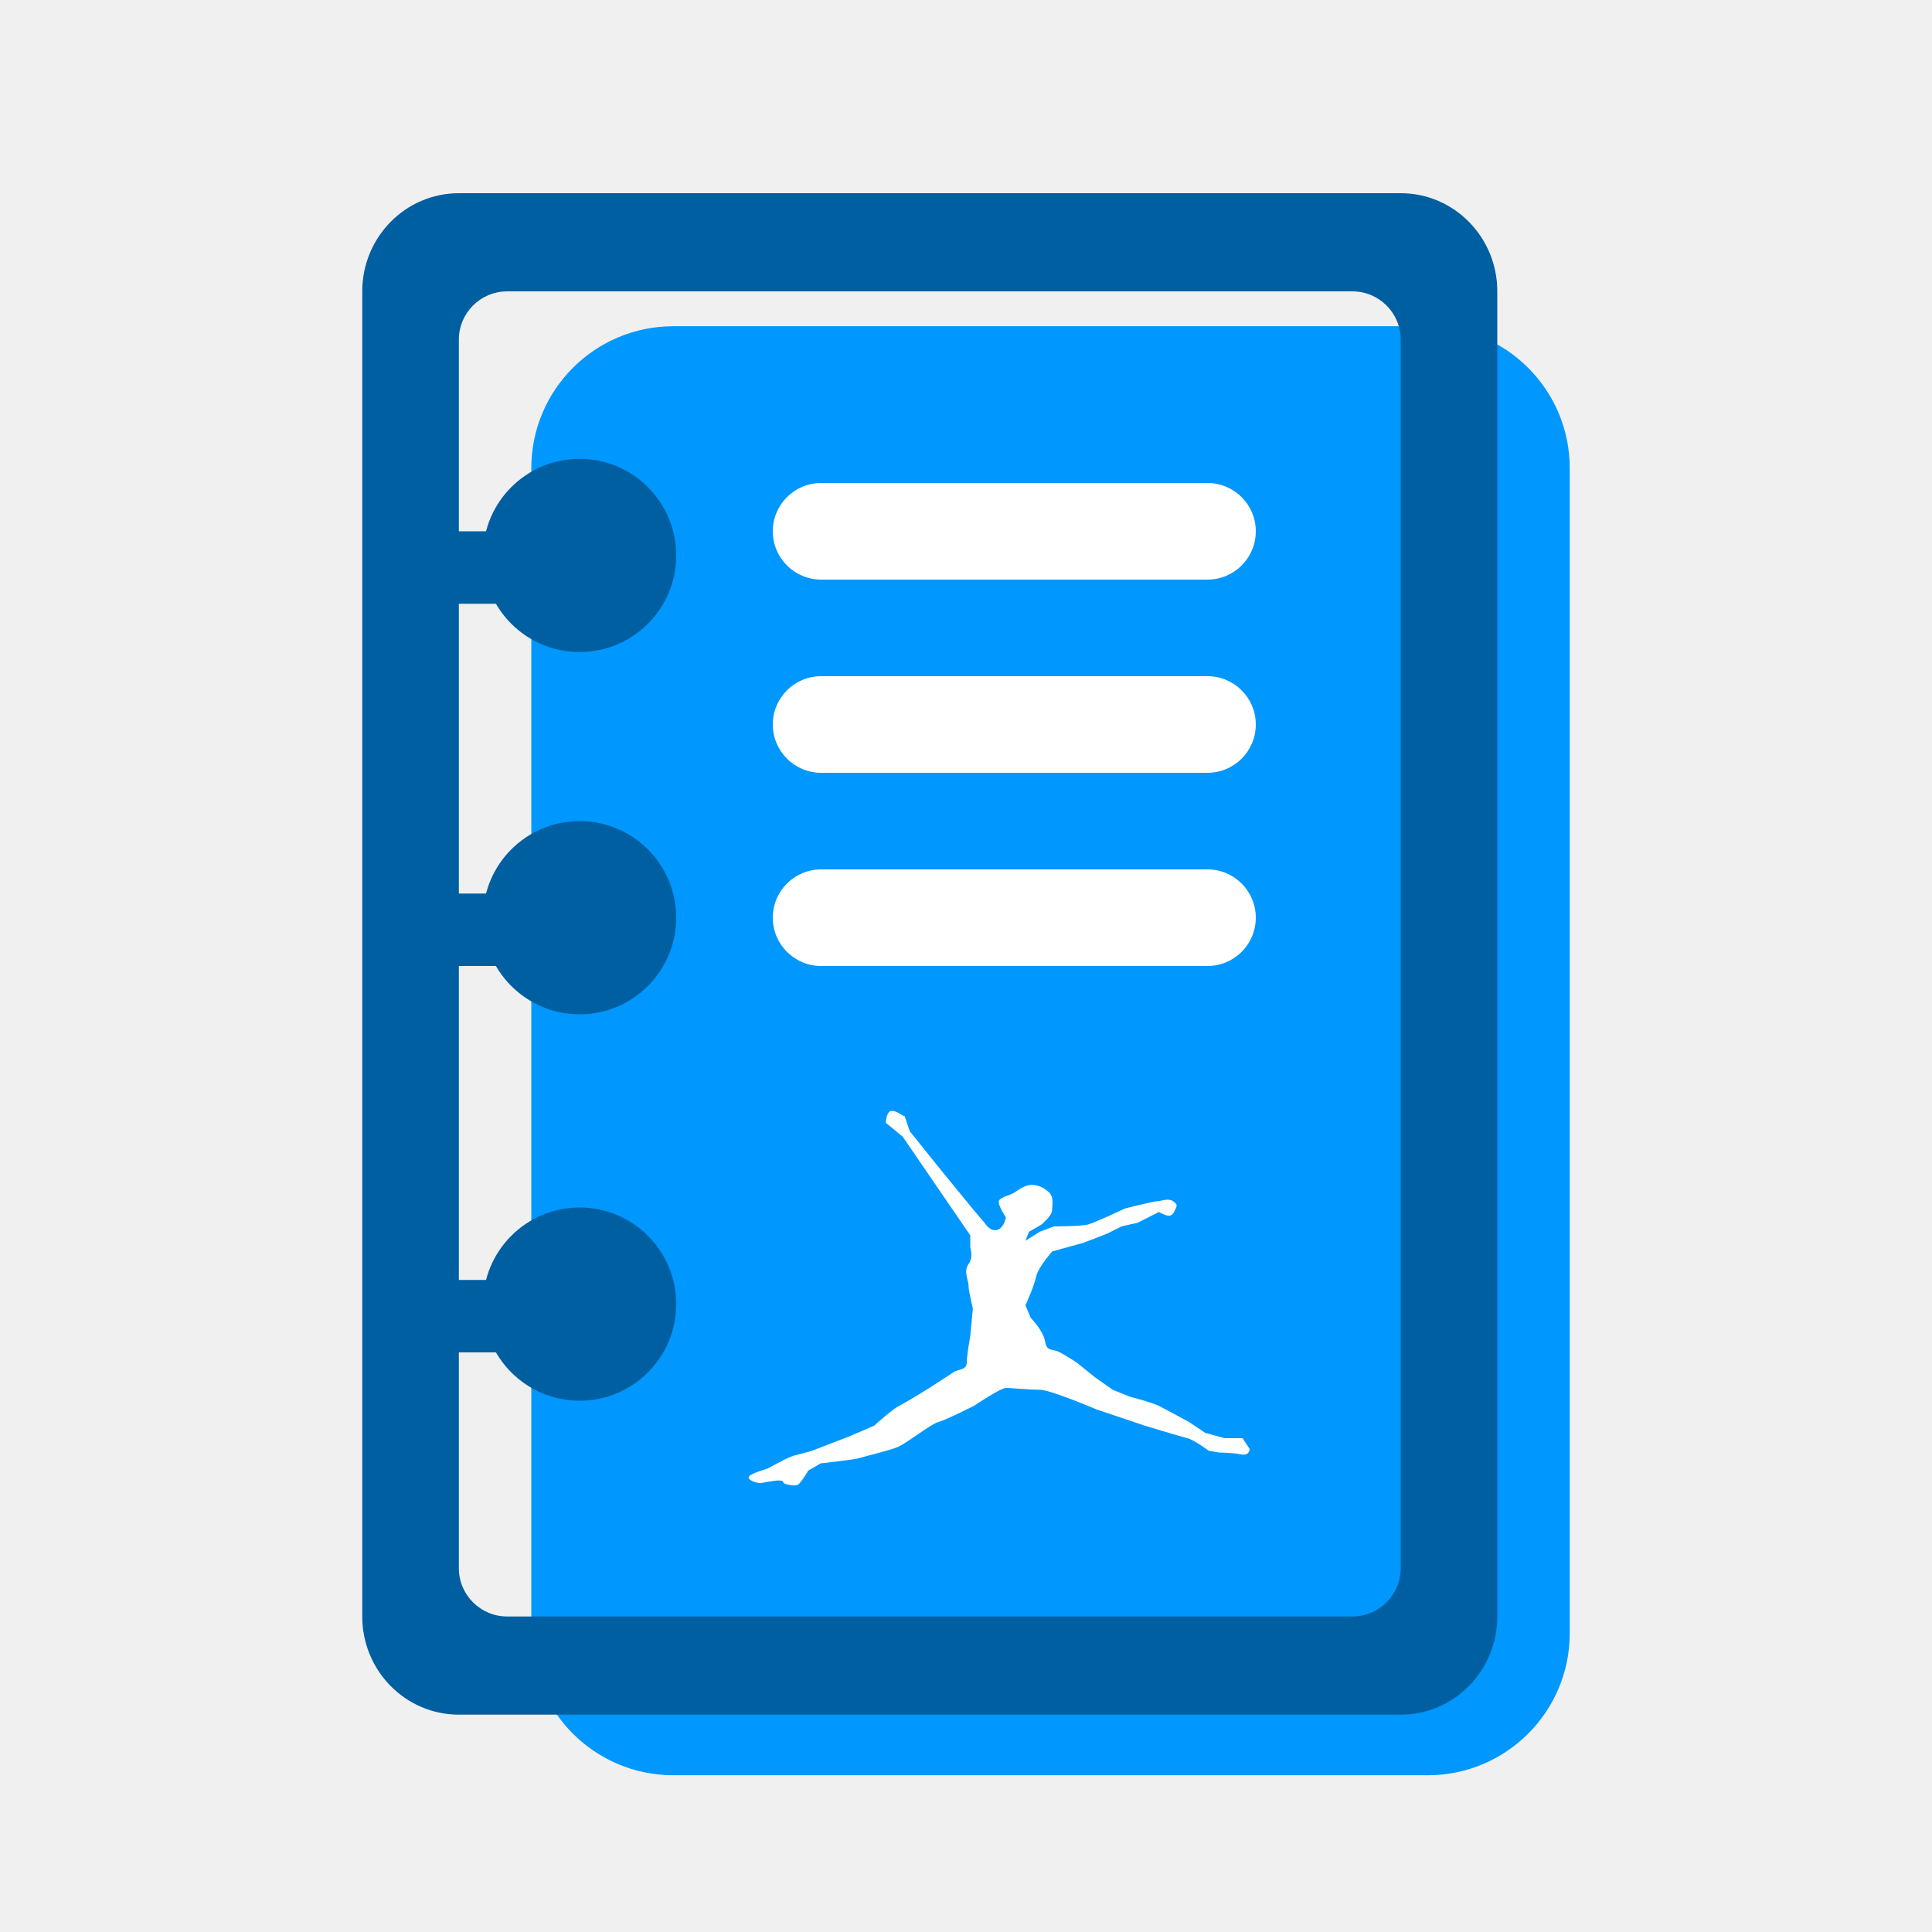
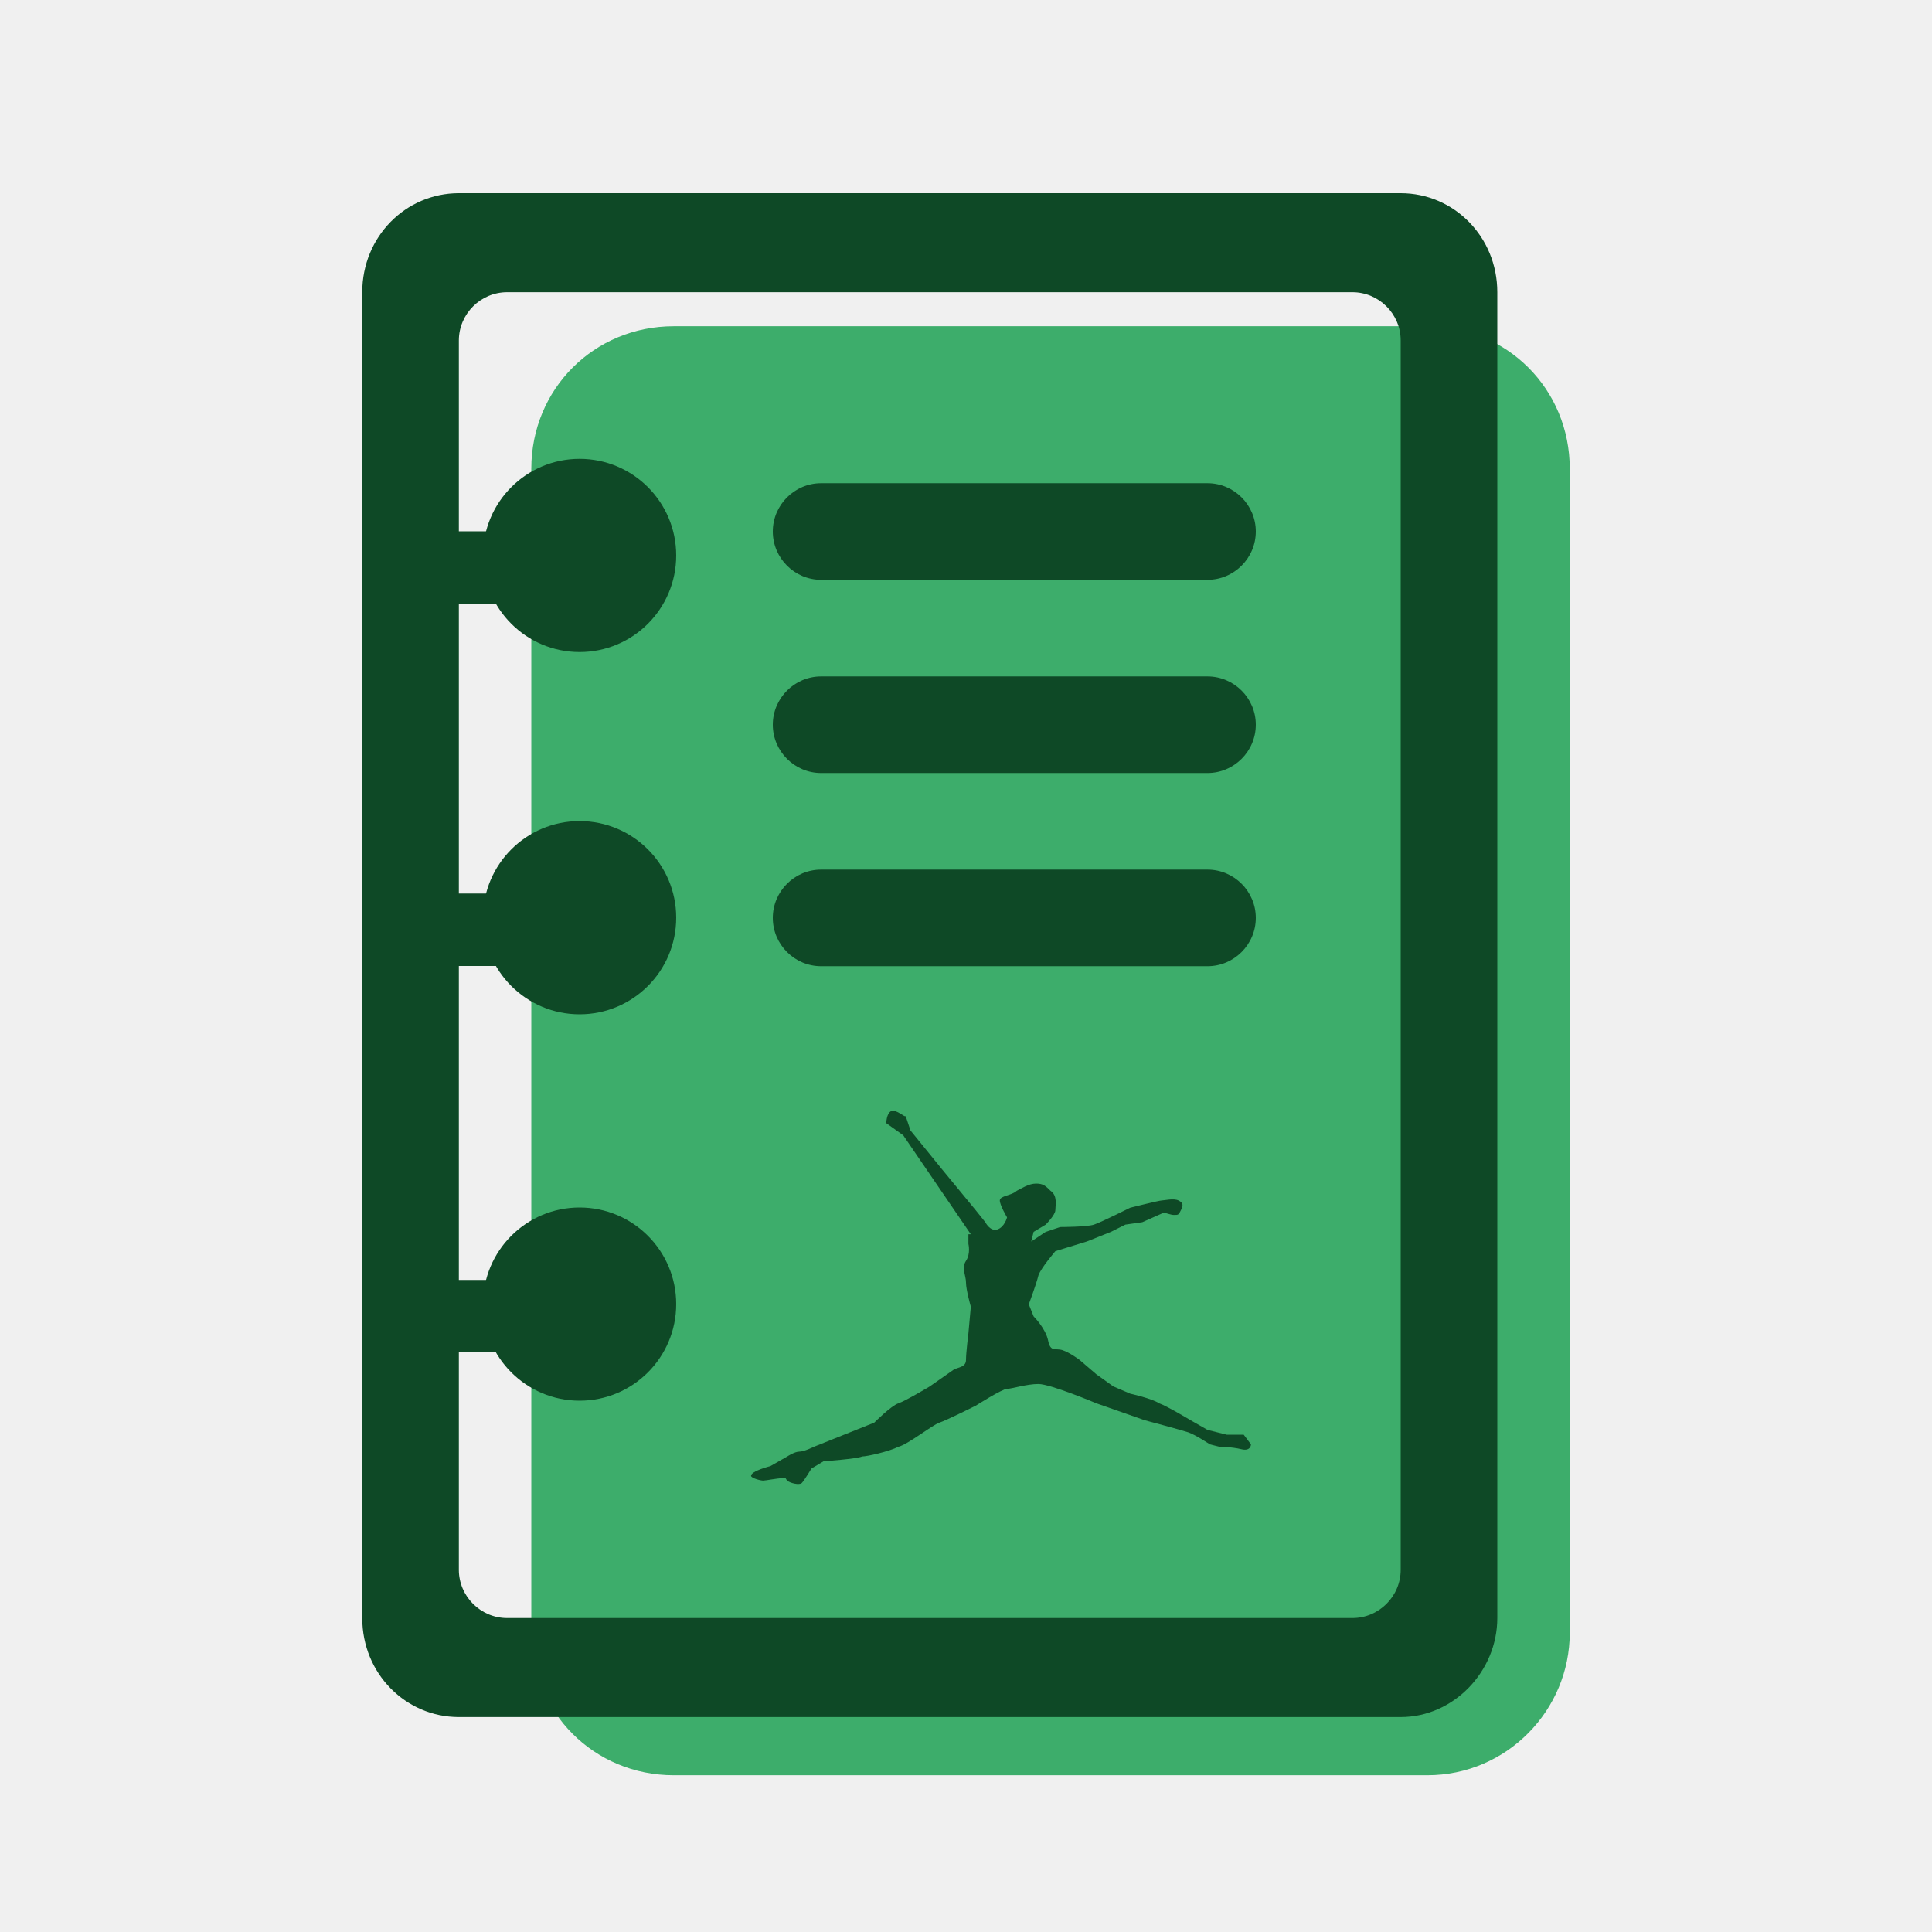
- <svg xmlns="http://www.w3.org/2000/svg" width="80" height="80" viewBox="0 0 80 80">
-   <g fill="none" fill-rule="evenodd">
+ <svg xmlns="http://www.w3.org/2000/svg" version="1.1" id="레이어_1" x="0px" y="0px" viewBox="0 0 80 80" style="enable-background:new 0 0 80 80;" xml:space="preserve">
+   <style type="text/css">
+ 	.st0{fill-rule:evenodd;clip-rule:evenodd;fill:#3DAD6B;}
+ 	.st1{fill-rule:evenodd;clip-rule:evenodd;fill:#0E4926;}
+ 	.st2{fill:#0E4926;}
+ </style>
+   <g>
    <g transform="translate(15 8)">
      <g transform="translate(7 5.509)">
-         <rect width="43" height="60" fill="#0097FF" rx="5.88" />
-         <path fill="#FFF" d="M18.177 37.645l-2.8-4.089-.697-.572s.01-.44.211-.488c.22-.053.63.31.564.195l.217.642 1.253 1.561 1.4 1.71.442.52s.221.372.516.297c.294-.074.368-.52.368-.52s-.33-.498-.294-.669c.036-.17.474-.238.663-.371.188-.134.49-.336.762-.305.272.03.422.116.604.262.282.225.18.563.18.786 0 .223-.441.594-.441.594l-.516.298-.147.371.59-.371.589-.223s1.105 0 1.4-.075c.294-.074 1.547-.669 1.547-.669s1.179-.297 1.326-.297c.148 0 .457-.146.663 0 .207.147.153.201.074.372-.079.17-.148.244-.295.223-.146-.022-.368-.149-.368-.149l-.884.446-.664.149-.589.297-.958.372-1.326.371s-.59.67-.663 1.041c-.074.372-.442 1.19-.442 1.19l.22.52s.516.52.59.966c.074.446.295.298.59.446.294.149.736.446.736.446l.737.595.737.52.737.297s.884.223 1.179.372c.295.148 1.252.669 1.252.669l.663.446.81.223h.738l.294.446s0 .297-.368.223c-.368-.074-.884-.074-.884-.074l-.442-.074s-.59-.447-.884-.521c-.295-.075-1.768-.52-1.768-.52l-1.99-.67s-1.916-.817-2.358-.817c-.442 0-1.179-.074-1.4-.074-.221 0-1.326.743-1.326.743s-1.18.595-1.474.669c-.294.075-1.326.892-1.694 1.04-.369.15-1.327.372-1.548.447-.22.074-1.62.222-1.62.222l-.517.298s-.315.532-.442.595c-.127.062-.506-.018-.567-.07-.06-.054-.003-.112-.224-.112s-.667.104-.756.107c-.089.004-.464-.079-.483-.228-.018-.15.753-.36.753-.36l.702-.371s.315-.16.517-.204c.216-.047.648-.174.648-.174l1.547-.596 1.032-.445s.736-.67 1.03-.818c.296-.148 1.254-.743 1.254-.743l1.031-.67c.156-.1.516-.074.516-.37 0-.298.147-1.116.147-1.116l.108-1.131s-.181-.727-.181-.95c0-.223-.216-.597 0-.892.216-.296.073-.67.073-.67v-.52z" />
-         <rect width="20" height="4" x="10" y="6.491" fill="#FFF" rx="2" />
-         <rect width="20" height="4" x="10" y="14.491" fill="#FFF" rx="2" />
-         <rect width="20" height="4" x="10" y="22.491" fill="#FFF" rx="2" />
+         <path class="st0" d="M5.9,0h31.2C40.4,0,43,2.6,43,5.9v48.2c0,3.2-2.6,5.9-5.9,5.9H5.9C2.6,60,0,57.4,0,54.1V5.9     C0,2.6,2.6,0,5.9,0z" />
+         <path class="st1" d="M18.2,37.6l-2.8-4.1L14.7,33c0,0,0-0.4,0.2-0.5c0.2-0.1,0.6,0.3,0.6,0.2l0.2,0.6l1.3,1.6l1.4,1.7l0.4,0.5     c0,0,0.2,0.4,0.5,0.3c0.3-0.1,0.4-0.5,0.4-0.5s-0.3-0.5-0.3-0.7c0-0.2,0.5-0.2,0.7-0.4c0.2-0.1,0.5-0.3,0.8-0.3     c0.3,0,0.4,0.1,0.6,0.3c0.3,0.2,0.2,0.6,0.2,0.8s-0.4,0.6-0.4,0.6l-0.5,0.3l-0.1,0.4l0.6-0.4l0.6-0.2c0,0,1.1,0,1.4-0.1     c0.3-0.1,1.5-0.7,1.5-0.7s1.2-0.3,1.3-0.3c0.1,0,0.5-0.1,0.7,0c0.2,0.1,0.2,0.2,0.1,0.4c-0.1,0.2-0.1,0.2-0.3,0.2     c-0.1,0-0.4-0.1-0.4-0.1l-0.9,0.4l-0.7,0.1l-0.6,0.3l-1,0.4l-1.3,0.4c0,0-0.6,0.7-0.7,1c-0.1,0.4-0.4,1.2-0.4,1.2l0.2,0.5     c0,0,0.5,0.5,0.6,1s0.3,0.3,0.6,0.4c0.3,0.1,0.7,0.4,0.7,0.4l0.7,0.6l0.7,0.5l0.7,0.3c0,0,0.9,0.2,1.2,0.4     c0.3,0.1,1.3,0.7,1.3,0.7l0.7,0.4l0.8,0.2h0.7l0.3,0.4c0,0,0,0.3-0.4,0.2s-0.9-0.1-0.9-0.1l-0.4-0.1c0,0-0.6-0.4-0.9-0.5     c-0.3-0.1-1.8-0.5-1.8-0.5l-2-0.7c0,0-1.9-0.8-2.4-0.8S19.9,44,19.7,44c-0.2,0-1.3,0.7-1.3,0.7s-1.2,0.6-1.5,0.7     c-0.3,0.1-1.3,0.9-1.7,1c-0.4,0.2-1.3,0.4-1.5,0.4c-0.2,0.1-1.6,0.2-1.6,0.2l-0.5,0.3c0,0-0.3,0.5-0.4,0.6     c-0.1,0.1-0.5,0-0.6-0.1c-0.1-0.1,0-0.1-0.2-0.1s-0.7,0.1-0.8,0.1c-0.1,0-0.5-0.1-0.5-0.2c0-0.2,0.8-0.4,0.8-0.4l0.7-0.4     c0,0,0.3-0.2,0.5-0.2c0.2,0,0.6-0.2,0.6-0.2l1.5-0.6l1-0.4c0,0,0.7-0.7,1-0.8c0.3-0.1,1.3-0.7,1.3-0.7l1-0.7     c0.2-0.1,0.5-0.1,0.5-0.4c0-0.3,0.1-1.1,0.1-1.1l0.1-1.1c0,0-0.2-0.7-0.2-1s-0.2-0.6,0-0.9c0.2-0.3,0.1-0.7,0.1-0.7V37.6     L18.2,37.6z" />
+         <path class="st1" d="M12,6.5h16c1.1,0,2,0.9,2,2l0,0c0,1.1-0.9,2-2,2H12c-1.1,0-2-0.9-2-2l0,0C10,7.4,10.9,6.5,12,6.5z" />
+         <path class="st1" d="M12,14.5h16c1.1,0,2,0.9,2,2l0,0c0,1.1-0.9,2-2,2H12c-1.1,0-2-0.9-2-2l0,0C10,15.4,10.9,14.5,12,14.5z" />
+         <path class="st1" d="M12,22.5h16c1.1,0,2,0.9,2,2l0,0c0,1.1-0.9,2-2,2H12c-1.1,0-2-0.9-2-2l0,0C10,23.4,10.9,22.5,12,22.5z" />
      </g>
-       <path fill="#005FA1" fill-rule="nonzero" d="M4 6.065v50.87a2 2 0 0 0 2 2h35a2 2 0 0 0 2-2V6.065a2 2 0 0 0-2-2H6a2 2 0 0 0-2 2zM4 0h39c2.21 0 4 1.82 4 4.065v54.87C47 61.18 45.21 63 43 63H4c-2.21 0-4-1.82-4-4.065V4.065C0 1.82 1.79 0 4 0z" />
-       <circle cx="9" cy="15" r="4" fill="#005FA1" />
+       <path class="st2" d="M4,6.1v50.9c0,1.1,0.9,2,2,2h35c1.1,0,2-0.9,2-2V6.1c0-1.1-0.9-2-2-2H6C4.9,4.1,4,5,4,6.1z M4,0h39    c2.2,0,4,1.8,4,4.1v54.9c0,2.2-1.8,4.1-4,4.1H4c-2.2,0-4-1.8-4-4.1V4.1C0,1.8,1.8,0,4,0z" />
+       <circle class="st1" cx="9" cy="15" r="4" />
    </g>
-     <path fill="#005FA1" d="M17 22h6v3h-6z" />
-     <circle cx="24" cy="38" r="4" fill="#005FA1" />
-     <path fill="#005FA1" d="M17 37h6v3h-6z" />
-     <circle cx="24" cy="54" r="4" fill="#005FA1" />
-     <path fill="#005FA1" d="M17 53h6v3h-6z" />
+     <path class="st1" d="M17,22h6v3h-6V22z" />
+     <circle class="st1" cx="24" cy="38" r="4" />
+     <path class="st1" d="M17,37h6v3h-6V37z" />
+     <circle class="st1" cx="24" cy="54" r="4" />
+     <path class="st1" d="M17,53h6v3h-6V53z" />
  </g>
</svg>
